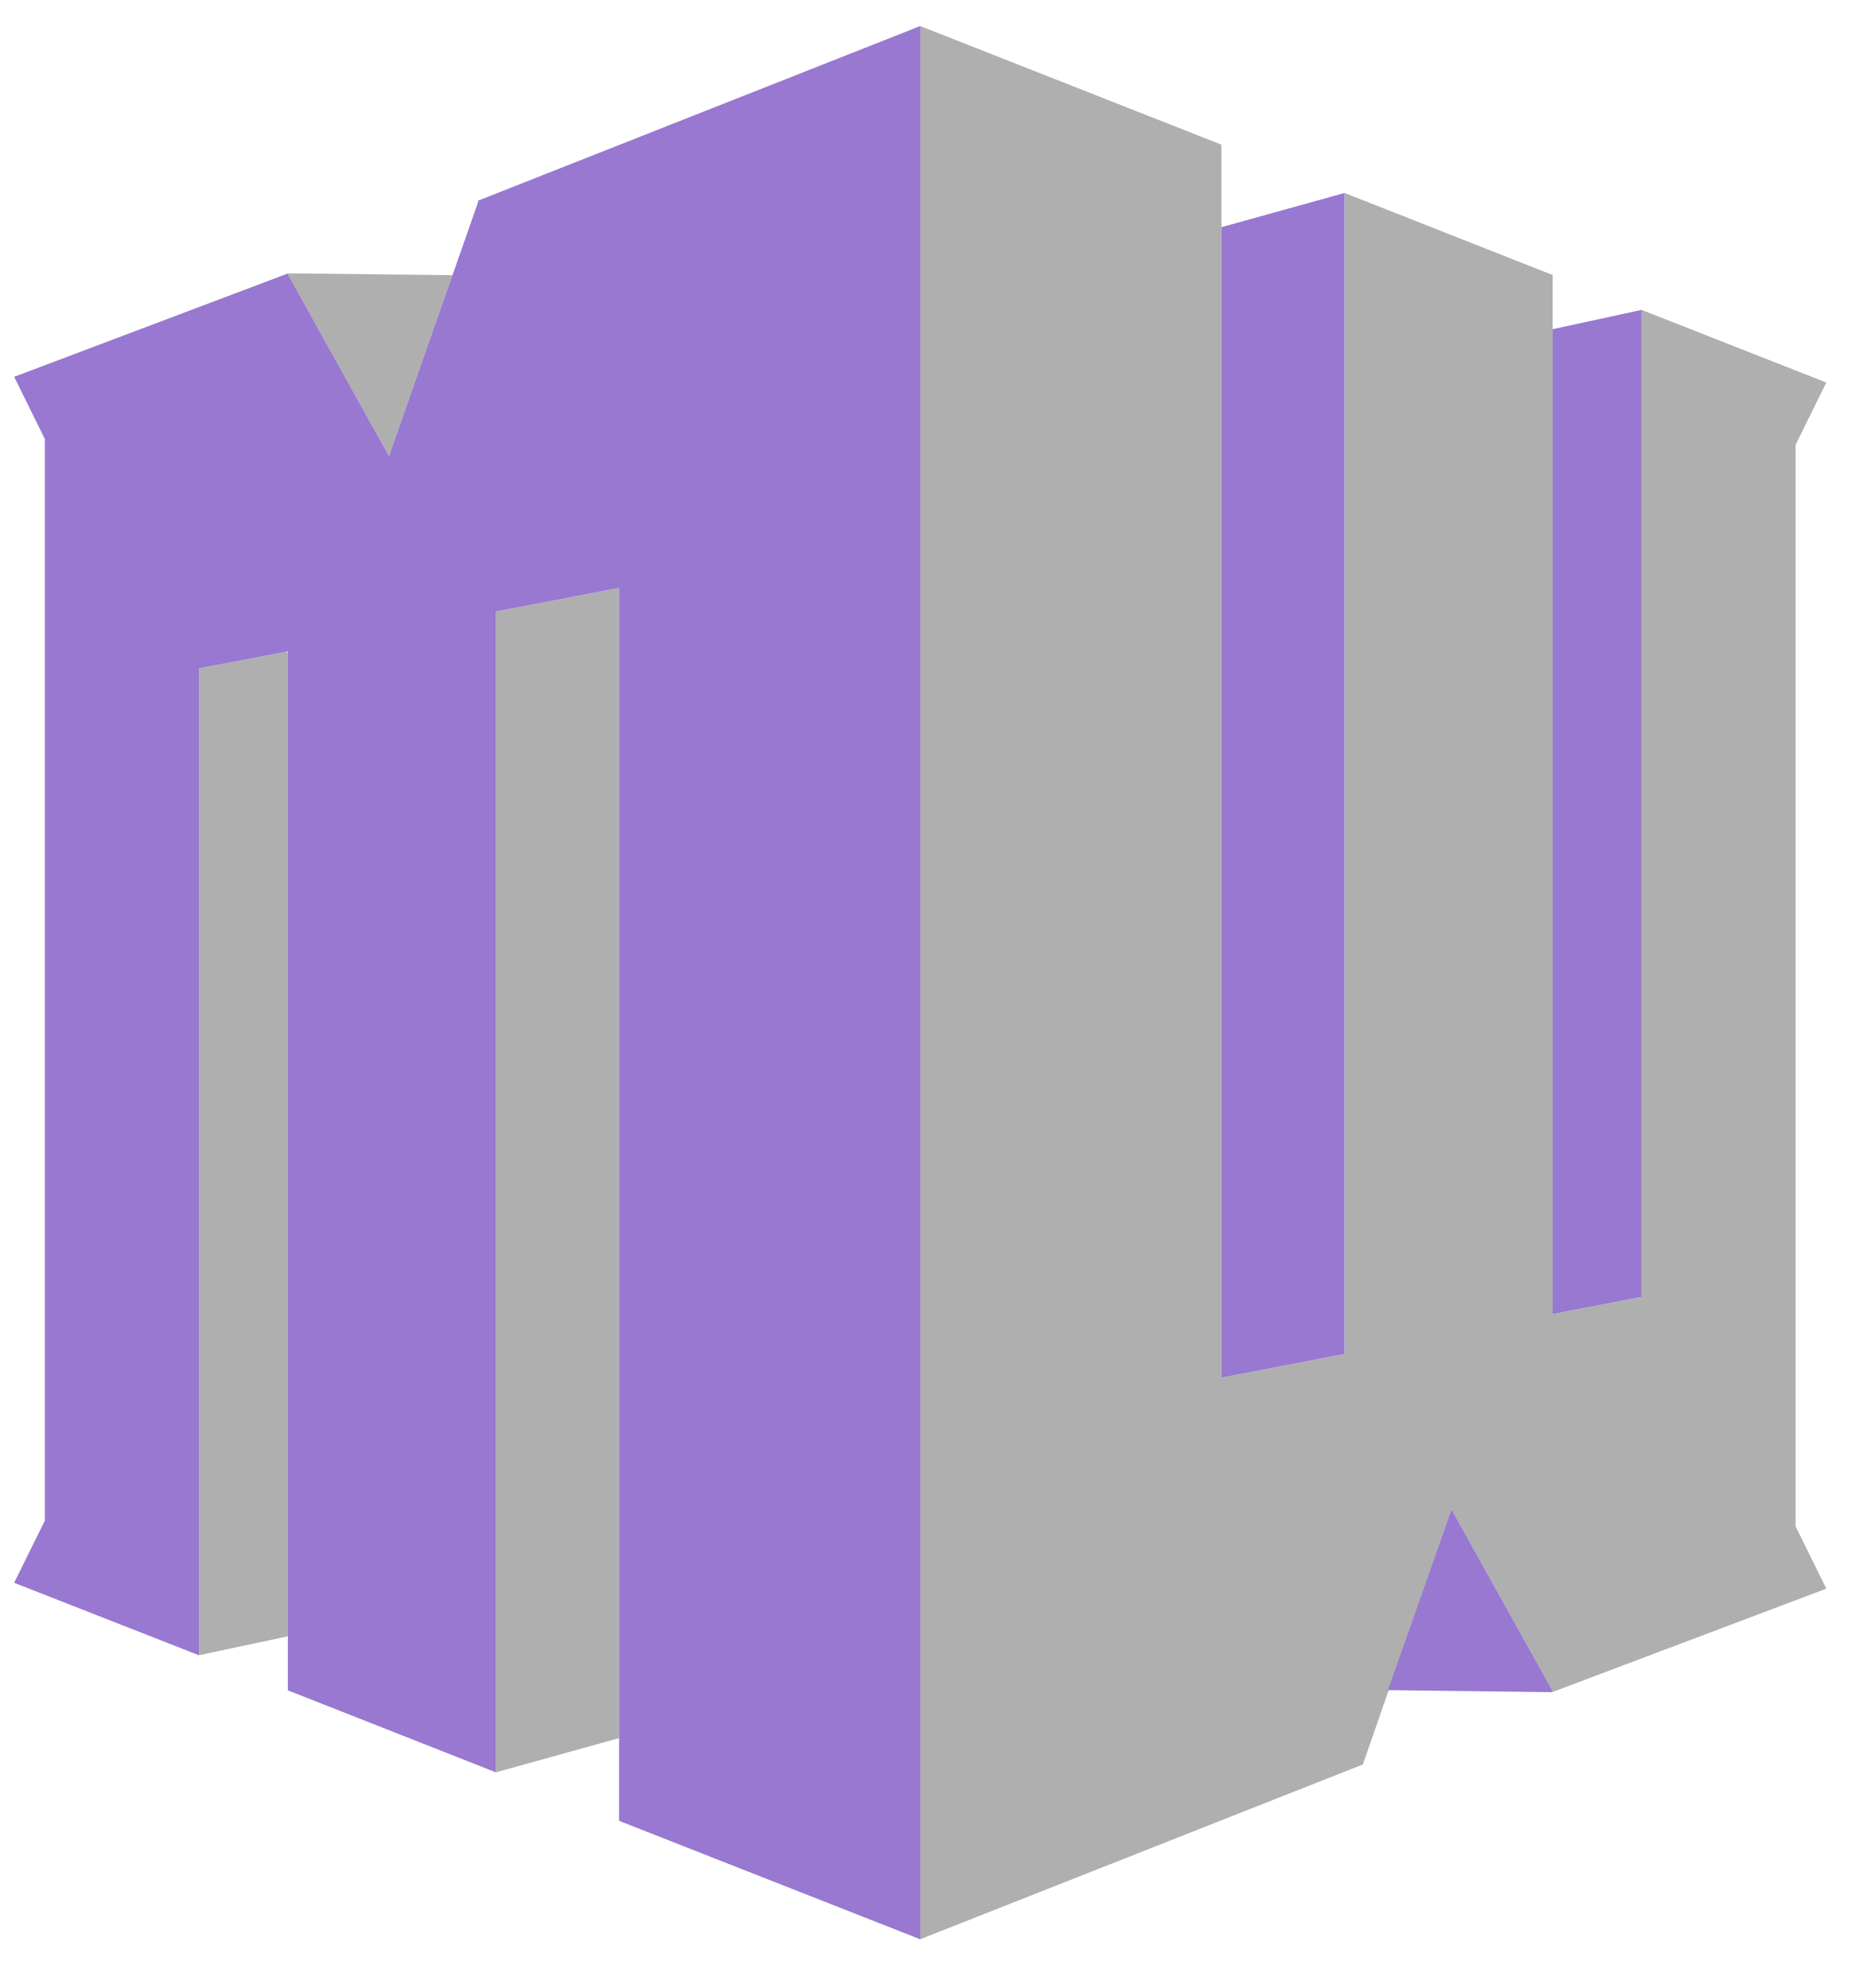
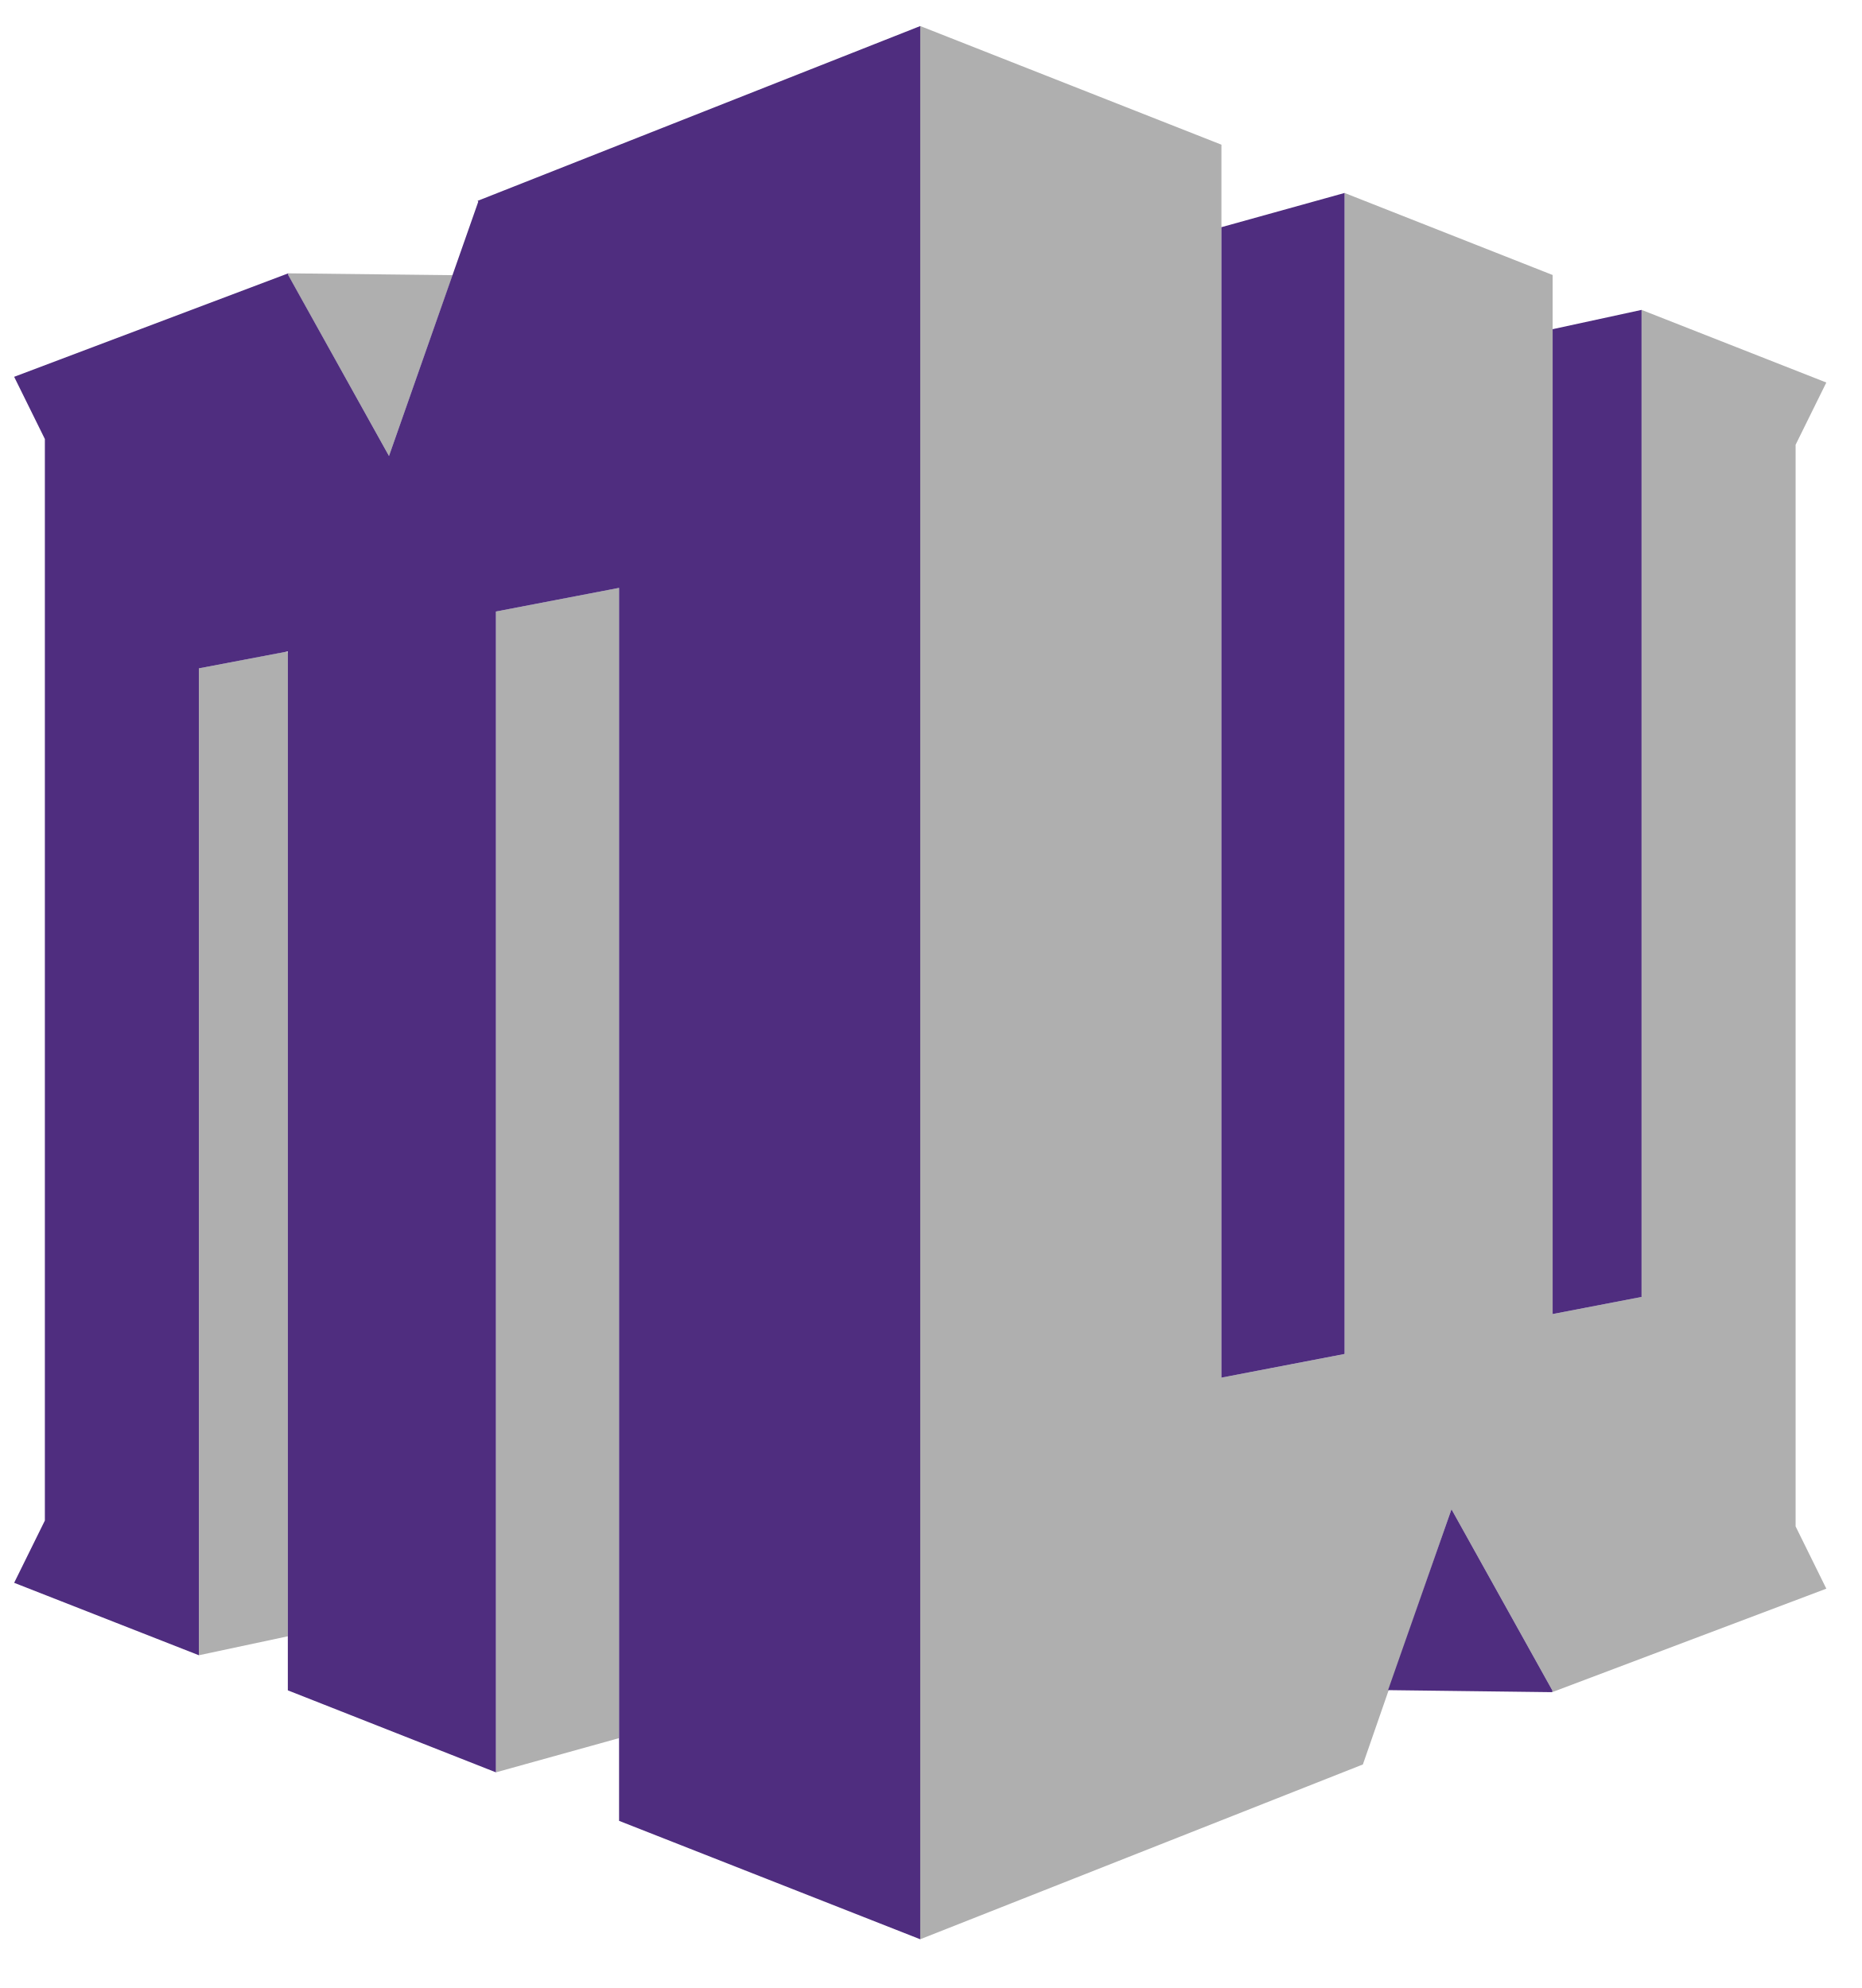
- <svg xmlns="http://www.w3.org/2000/svg" fill="#E5EAE8" width="132" height="141" viewBox="0 0 88 94">
+ <svg xmlns="http://www.w3.org/2000/svg" width="132" height="141" viewBox="0 0 88 94">
  <path fill="#afafaf" d="M43.502 1.232V91.695L64.427 83.43L68.615 71.365L73.389 79.94L73.374 80.012L86.335 75.118L84.883 72.174V21.03L86.335 18.087L77.602 14.653V61.324L73.397 62.133V13.003L63.561 9.124V64.022L57.74 65.14V6.841L43.503 1.232L43.502 1.232ZM13.63 12.924L13.615 12.995L18.39 21.562L21.397 13.011L13.63 12.924L13.63 12.924ZM29.265 27.796L23.443 28.915V83.803L29.265 82.185V27.796V27.796ZM13.473 30.826L9.403 31.602V78.266L13.607 77.37V30.842L13.473 30.826V30.826Z" />
-   <path fill="#9878D1" d="M43.502 1.232L22.577 9.497L22.609 9.537L18.389 21.562L13.615 12.987L13.63 12.923L0.669 17.817L2.121 20.759V71.897L0.669 74.841L9.402 78.266V31.602L13.607 30.802V79.926L23.443 83.803V28.915L29.265 27.797V86.096L43.502 91.696V1.233L43.502 1.232ZM63.561 9.124L57.739 10.742V65.14L63.561 64.021V9.123V9.124ZM77.601 14.653L73.397 15.565V62.133L77.601 61.324V14.653ZM68.615 71.366L65.617 79.916L73.374 80.012L73.389 79.941L68.615 71.365V71.366Z" />
+   <path fill="#4f2d7f" d="M43.502 1.232L22.577 9.497L22.609 9.537L18.389 21.562L13.615 12.987L13.63 12.923L0.669 17.817L2.121 20.759V71.897L0.669 74.841L9.402 78.266V31.602L13.607 30.802V79.926L23.443 83.803V28.915L29.265 27.797V86.096L43.502 91.696V1.233L43.502 1.232ZM63.561 9.124L57.739 10.742V65.14L63.561 64.021V9.123V9.124ZM77.601 14.653L73.397 15.565V62.133L77.601 61.324V14.653ZM68.615 71.366L65.617 79.916L73.374 80.012L73.389 79.941L68.615 71.365V71.366Z" />
</svg>
